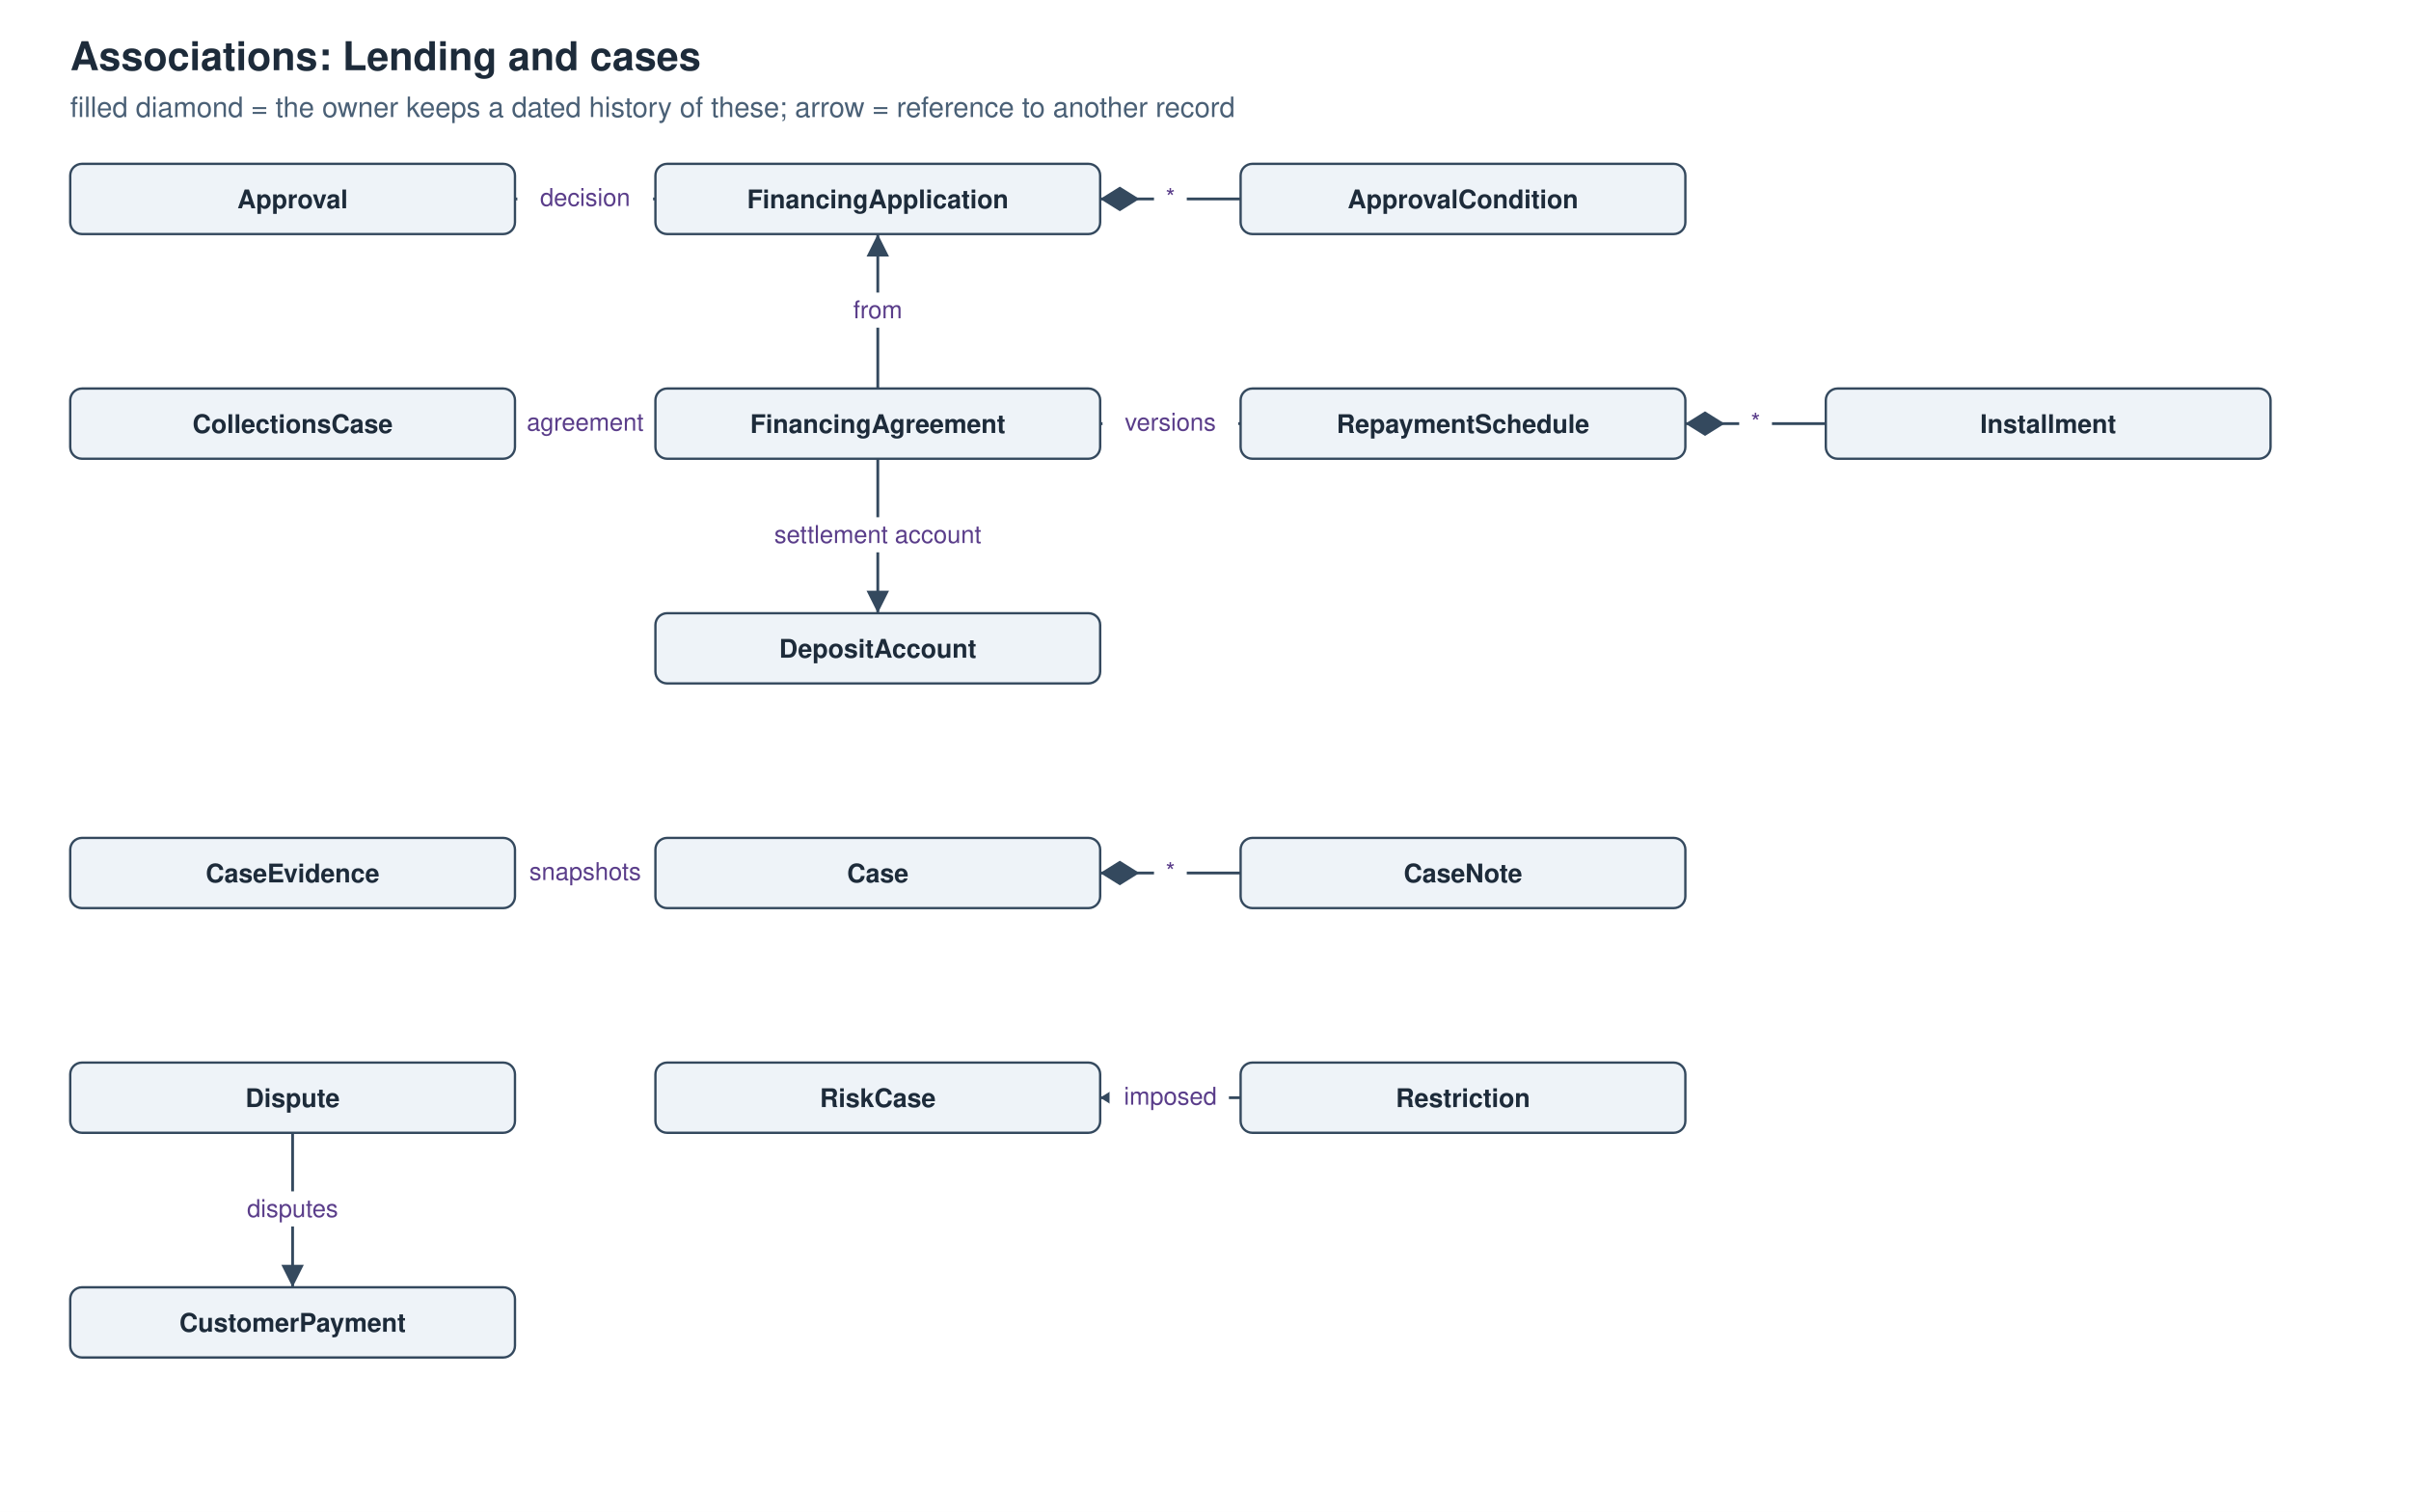
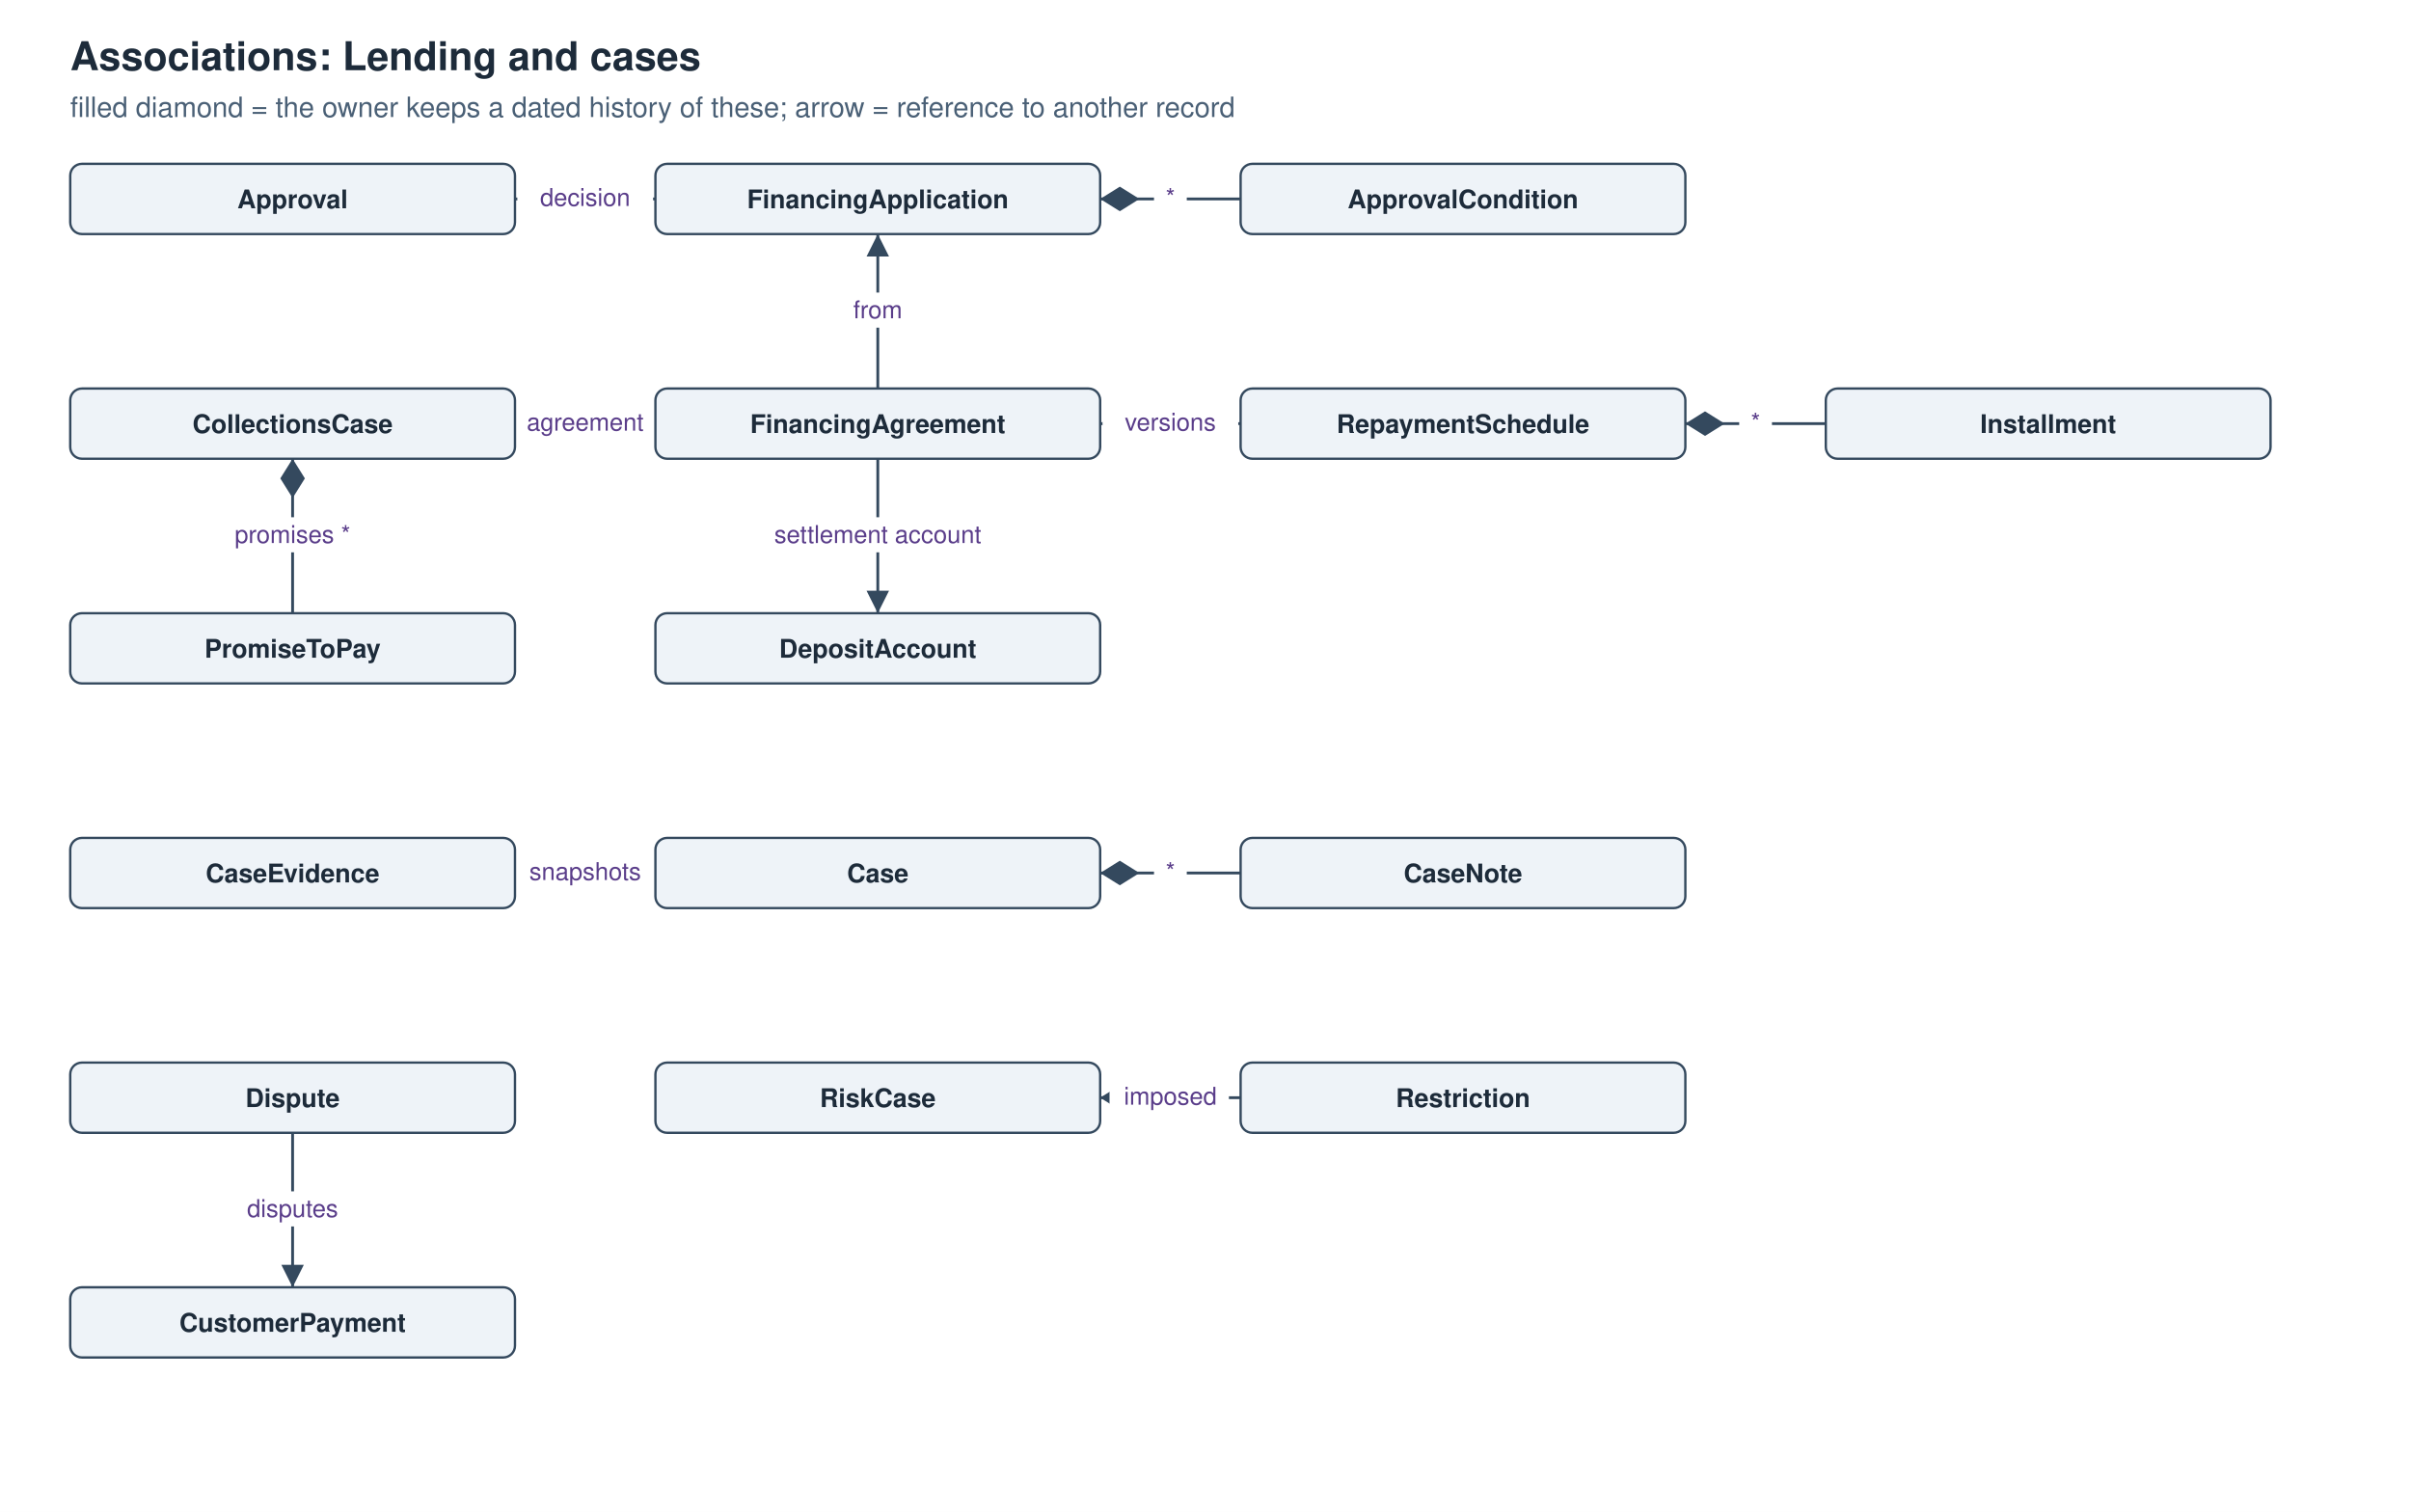
<svg xmlns="http://www.w3.org/2000/svg" width="1030" height="646" font-family="Helvetica, Arial, sans-serif" font-size="11">
  <rect width="100%" height="100%" fill="#ffffff" />
  <defs>
    <marker id="arr" viewBox="0 0 10 10" refX="10" refY="5" markerWidth="8" markerHeight="8" orient="auto">
      <path d="M0,0 L10,5 L0,10 z" fill="#34495e" />
    </marker>
    <marker id="dia" viewBox="0 0 16 10" refX="0" refY="5" markerWidth="14" markerHeight="9" orient="auto">
      <path d="M0,5 L8,0 L16,5 L8,10 z" fill="#34495e" />
    </marker>
  </defs>
  <text x="30" y="30" font-size="17" font-weight="bold" fill="#1d2b3a">Associations: Lending and cases</text>
  <text x="30" y="50" font-size="12" fill="#4a6076">filled diamond = the owner keeps a dated history of these; arrow = reference to another record</text>
  <line x1="280" y1="85" x2="220" y2="85" stroke="#34495e" stroke-width="1.2" marker-end="url(#arr)" />
  <rect x="221" y="77" width="58" height="15" rx="3" fill="#ffffff" />
  <text x="250" y="88" text-anchor="middle" fill="#5a3d8a" font-size="10.5">decision</text>
  <line x1="470" y1="85" x2="530" y2="85" stroke="#34495e" stroke-width="1.2" marker-start="url(#dia)" />
  <rect x="493" y="77" width="14" height="15" rx="3" fill="#ffffff" />
  <text x="500" y="88" text-anchor="middle" fill="#5a3d8a" font-size="10.5">*</text>
  <line x1="375" y1="166" x2="375" y2="100" stroke="#34495e" stroke-width="1.2" marker-end="url(#arr)" />
  <rect x="359" y="125" width="33" height="15" rx="3" fill="#ffffff" />
  <text x="375" y="136" text-anchor="middle" fill="#5a3d8a" font-size="10.5">from</text>
  <line x1="470" y1="181" x2="530" y2="181" stroke="#34495e" stroke-width="1.2" marker-start="url(#dia)" />
  <rect x="471" y="173" width="58" height="15" rx="3" fill="#ffffff" />
  <text x="500" y="184" text-anchor="middle" fill="#5a3d8a" font-size="10.5">versions</text>
  <line x1="720" y1="181" x2="780" y2="181" stroke="#34495e" stroke-width="1.2" marker-start="url(#dia)" />
  <rect x="743" y="173" width="14" height="15" rx="3" fill="#ffffff" />
  <text x="750" y="184" text-anchor="middle" fill="#5a3d8a" font-size="10.5">*</text>
  <line x1="220" y1="181" x2="280" y2="181" stroke="#34495e" stroke-width="1.2" marker-end="url(#arr)" />
  <rect x="218" y="173" width="64" height="15" rx="3" fill="#ffffff" />
  <text x="250" y="184" text-anchor="middle" fill="#5a3d8a" font-size="10.5">agreement</text>
+   <line x1="125" y1="196" x2="125" y2="262" stroke="#34495e" stroke-width="1.2" marker-start="url(#dia)" />
+   <rect x="90" y="221" width="70" height="15" rx="3" fill="#ffffff" />
+   <text x="125" y="232" text-anchor="middle" fill="#5a3d8a" font-size="10.5">promises *</text>
  <line x1="375" y1="196" x2="375" y2="262" stroke="#34495e" stroke-width="1.2" marker-end="url(#arr)" />
  <rect x="315" y="221" width="120" height="15" rx="3" fill="#ffffff" />
  <text x="375" y="232" text-anchor="middle" fill="#5a3d8a" font-size="10.5">settlement account</text>
  <line x1="280" y1="373" x2="220" y2="373" stroke="#34495e" stroke-width="1.2" marker-start="url(#dia)" />
  <rect x="218" y="365" width="64" height="15" rx="3" fill="#ffffff" />
  <text x="250" y="376" text-anchor="middle" fill="#5a3d8a" font-size="10.5">snapshots</text>
  <line x1="470" y1="373" x2="530" y2="373" stroke="#34495e" stroke-width="1.2" marker-start="url(#dia)" />
  <rect x="493" y="365" width="14" height="15" rx="3" fill="#ffffff" />
  <text x="500" y="376" text-anchor="middle" fill="#5a3d8a" font-size="10.5">*</text>
  <line x1="470" y1="469" x2="530" y2="469" stroke="#34495e" stroke-width="1.2" marker-start="url(#dia)" />
  <rect x="474" y="461" width="51" height="15" rx="3" fill="#ffffff" />
  <text x="500" y="472" text-anchor="middle" fill="#5a3d8a" font-size="10.5">imposed</text>
  <line x1="125" y1="484" x2="125" y2="550" stroke="#34495e" stroke-width="1.2" marker-end="url(#arr)" />
  <rect x="96" y="509" width="58" height="15" rx="3" fill="#ffffff" />
  <text x="125" y="520" text-anchor="middle" fill="#5a3d8a" font-size="10.5">disputes</text>
  <rect x="30" y="70" width="190" height="30" rx="5" fill="#eef3f8" stroke="#34495e" />
  <text x="125" y="89" text-anchor="middle" font-weight="bold" fill="#1d2b3a">Approval</text>
  <rect x="280" y="70" width="190" height="30" rx="5" fill="#eef3f8" stroke="#34495e" />
  <text x="375" y="89" text-anchor="middle" font-weight="bold" fill="#1d2b3a">FinancingApplication</text>
  <rect x="530" y="70" width="190" height="30" rx="5" fill="#eef3f8" stroke="#34495e" />
  <text x="625" y="89" text-anchor="middle" font-weight="bold" fill="#1d2b3a">ApprovalCondition</text>
  <rect x="30" y="166" width="190" height="30" rx="5" fill="#eef3f8" stroke="#34495e" />
  <text x="125" y="185" text-anchor="middle" font-weight="bold" fill="#1d2b3a">CollectionsCase</text>
  <rect x="280" y="166" width="190" height="30" rx="5" fill="#eef3f8" stroke="#34495e" />
  <text x="375" y="185" text-anchor="middle" font-weight="bold" fill="#1d2b3a">FinancingAgreement</text>
  <rect x="530" y="166" width="190" height="30" rx="5" fill="#eef3f8" stroke="#34495e" />
  <text x="625" y="185" text-anchor="middle" font-weight="bold" fill="#1d2b3a">RepaymentSchedule</text>
  <rect x="780" y="166" width="190" height="30" rx="5" fill="#eef3f8" stroke="#34495e" />
  <text x="875" y="185" text-anchor="middle" font-weight="bold" fill="#1d2b3a">Installment</text>
+   <rect x="30" y="262" width="190" height="30" rx="5" fill="#eef3f8" stroke="#34495e" />
+   <text x="125" y="281" text-anchor="middle" font-weight="bold" fill="#1d2b3a">PromiseToPay</text>
  <rect x="280" y="262" width="190" height="30" rx="5" fill="#eef3f8" stroke="#34495e" />
  <text x="375" y="281" text-anchor="middle" font-weight="bold" fill="#1d2b3a">DepositAccount</text>
  <rect x="30" y="358" width="190" height="30" rx="5" fill="#eef3f8" stroke="#34495e" />
  <text x="125" y="377" text-anchor="middle" font-weight="bold" fill="#1d2b3a">CaseEvidence</text>
  <rect x="280" y="358" width="190" height="30" rx="5" fill="#eef3f8" stroke="#34495e" />
  <text x="375" y="377" text-anchor="middle" font-weight="bold" fill="#1d2b3a">Case</text>
  <rect x="530" y="358" width="190" height="30" rx="5" fill="#eef3f8" stroke="#34495e" />
  <text x="625" y="377" text-anchor="middle" font-weight="bold" fill="#1d2b3a">CaseNote</text>
  <rect x="30" y="454" width="190" height="30" rx="5" fill="#eef3f8" stroke="#34495e" />
  <text x="125" y="473" text-anchor="middle" font-weight="bold" fill="#1d2b3a">Dispute</text>
  <rect x="280" y="454" width="190" height="30" rx="5" fill="#eef3f8" stroke="#34495e" />
  <text x="375" y="473" text-anchor="middle" font-weight="bold" fill="#1d2b3a">RiskCase</text>
  <rect x="530" y="454" width="190" height="30" rx="5" fill="#eef3f8" stroke="#34495e" />
  <text x="625" y="473" text-anchor="middle" font-weight="bold" fill="#1d2b3a">Restriction</text>
  <rect x="30" y="550" width="190" height="30" rx="5" fill="#eef3f8" stroke="#34495e" />
  <text x="125" y="569" text-anchor="middle" font-weight="bold" fill="#1d2b3a">CustomerPayment</text>
</svg>
